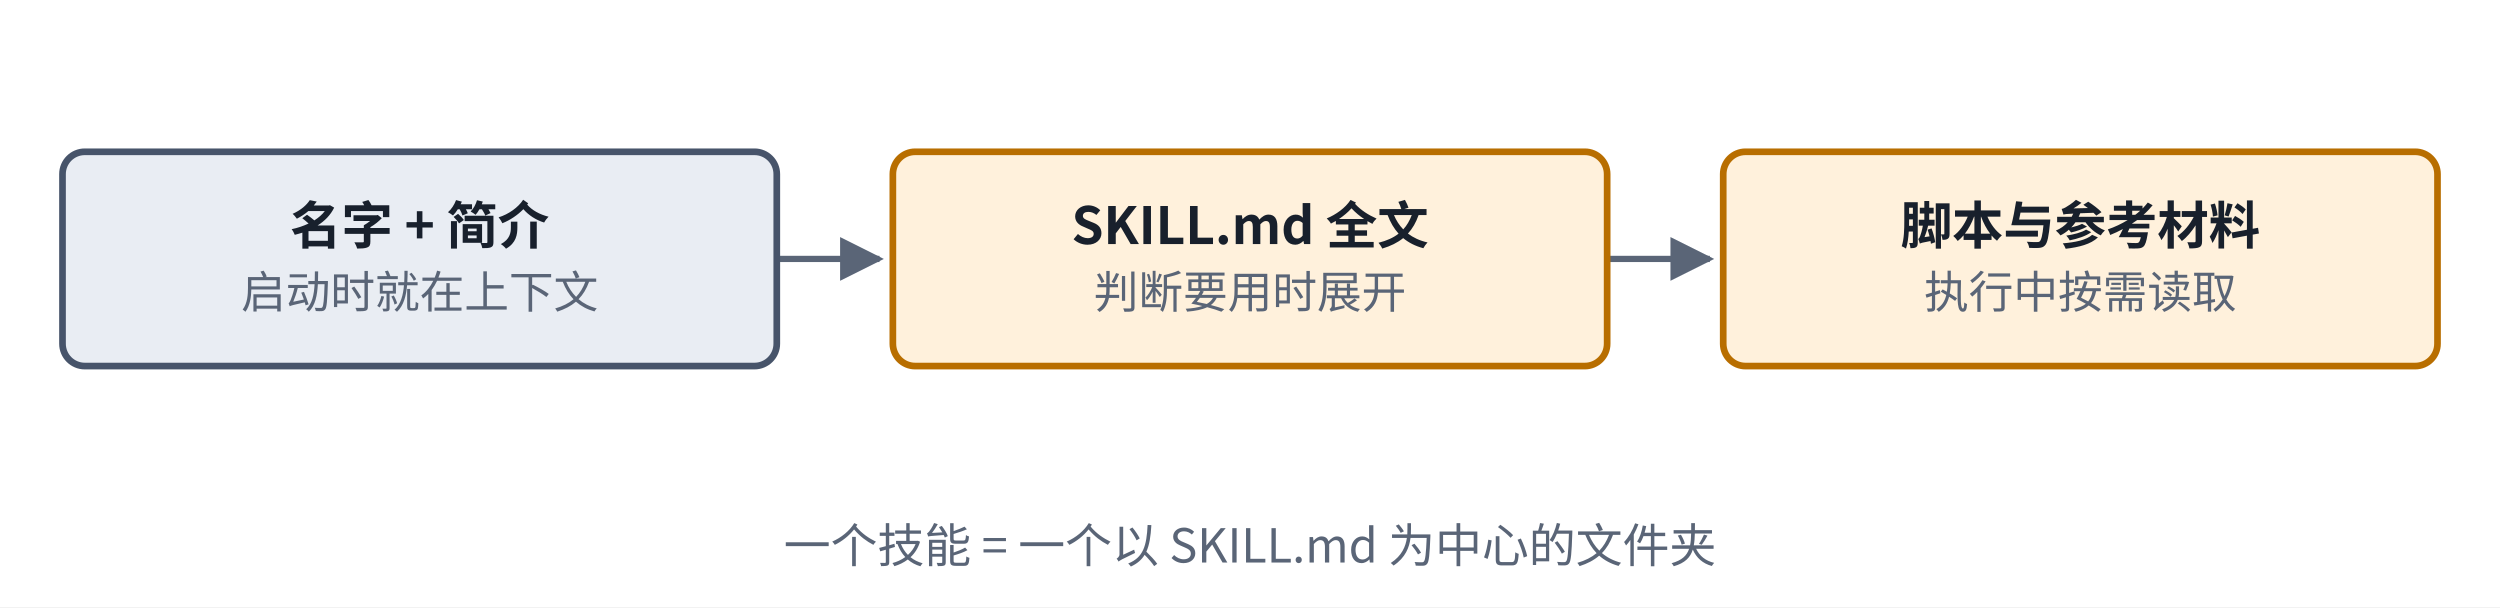
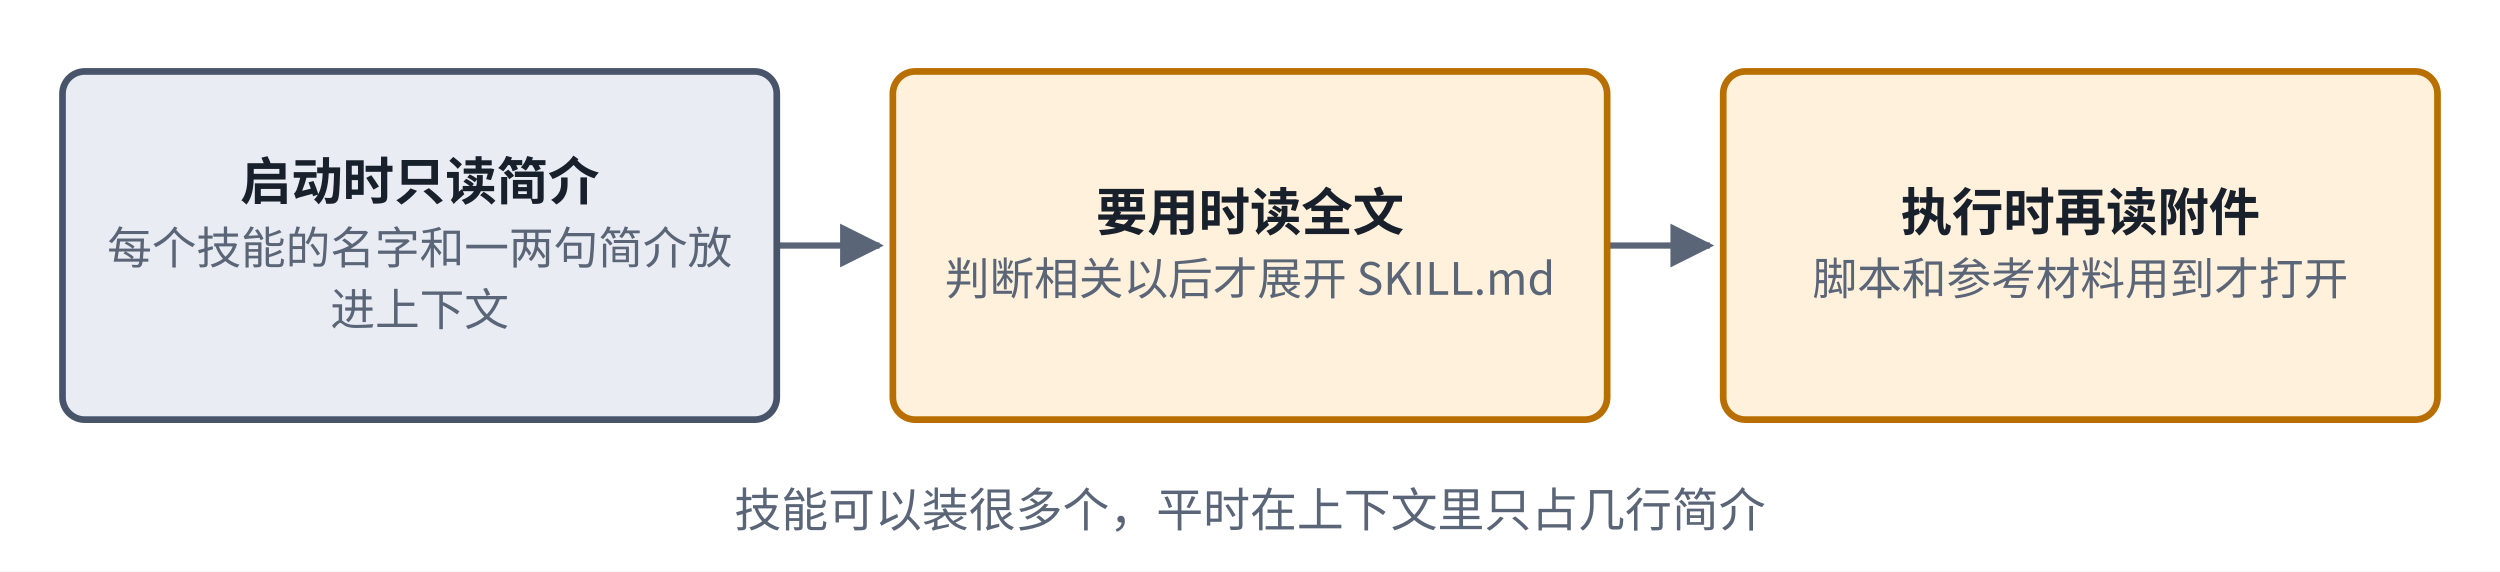
- <svg xmlns="http://www.w3.org/2000/svg" viewBox="0 0 560 136" width="560" height="136" role="img" aria-label="Agent Skills 渐进展开">
+ <svg xmlns="http://www.w3.org/2000/svg" viewBox="0 0 560 128" width="560" height="128" role="img" aria-label="Agent Skills 渐进展开">
  <defs>
    <marker id="ah-carde4" viewBox="0 0 10 10" refX="9" refY="5" markerWidth="7" markerHeight="7" orient="auto-start-reverse">
      <path d="M0,0 L10,5 L0,10 z" fill="#5A6577" />
    </marker>
  </defs>
-   <rect x="0" y="0" width="560" height="136" fill="#ffffff" />
-   <path d="M174,58 L197,58" fill="none" stroke="#5A6577" stroke-width="1.4" marker-end="url(#ah-carde4)" />
-   <path d="M360,58 L383,58" fill="none" stroke="#5A6577" stroke-width="1.4" marker-end="url(#ah-carde4)" />
-   <rect x="14" y="34" width="160" height="48" rx="5" fill="#E9EDF3" stroke="#47546A" stroke-width="1.5" />
-   <rect x="200" y="34" width="160" height="48" rx="5" fill="#FFF1DC" stroke="#B86E00" stroke-width="1.5" />
-   <rect x="386" y="34" width="160" height="48" rx="5" fill="#FFF1DC" stroke="#B86E00" stroke-width="1.5" />
-   <text x="94" y="54.665" text-anchor="middle" font-size="11.5" font-weight="600" fill="#18202C" font-family="PingFang SC, Noto Sans CJK SC, Microsoft YaHei, sans-serif">名字 + 简介</text>
-   <text x="94" y="69.035" text-anchor="middle" font-size="10" font-weight="400" fill="#5A6577" font-family="PingFang SC, Noto Sans CJK SC, Microsoft YaHei, sans-serif">启动时就在上下文</text>
-   <text x="280" y="54.665" text-anchor="middle" font-size="11.5" font-weight="600" fill="#18202C" font-family="PingFang SC, Noto Sans CJK SC, Microsoft YaHei, sans-serif">SKILL.md 全文</text>
-   <text x="280" y="69.035" text-anchor="middle" font-size="10" font-weight="400" fill="#5A6577" font-family="PingFang SC, Noto Sans CJK SC, Microsoft YaHei, sans-serif">判断要用时展开</text>
-   <text x="466" y="54.665" text-anchor="middle" font-size="11.5" font-weight="600" fill="#18202C" font-family="PingFang SC, Noto Sans CJK SC, Microsoft YaHei, sans-serif">脚本与参考材料</text>
-   <text x="466" y="69.035" text-anchor="middle" font-size="10" font-weight="400" fill="#5A6577" font-family="PingFang SC, Noto Sans CJK SC, Microsoft YaHei, sans-serif">执行中按需读取</text>
-   <text x="280" y="126" text-anchor="middle" font-size="10.5" font-weight="500" fill="#5A6577" font-family="PingFang SC, Noto Sans CJK SC, Microsoft YaHei, sans-serif">一个技能 = 一个以 SKILL.md 为中心的文件夹</text>
+   <rect x="0" y="0" width="560" height="128" fill="#ffffff" />
+   <path d="M174,55 L197,55" fill="none" stroke="#5A6577" stroke-width="1.4" marker-end="url(#ah-carde4)" />
+   <path d="M360,55 L383,55" fill="none" stroke="#5A6577" stroke-width="1.4" marker-end="url(#ah-carde4)" />
+   <rect x="14" y="16" width="160" height="78" rx="5" fill="#E9EDF3" stroke="#47546A" stroke-width="1.5" />
+   <rect x="200" y="16" width="160" height="78" rx="5" fill="#FFF1DC" stroke="#B86E00" stroke-width="1.5" />
+   <rect x="386" y="16" width="160" height="78" rx="5" fill="#FFF1DC" stroke="#B86E00" stroke-width="1.5" />
+   <text x="94" y="44.765" text-anchor="middle" font-size="11.5" font-weight="600" fill="#18202C" font-family="PingFang SC, Noto Sans CJK SC, Microsoft YaHei, sans-serif">启动时只读简介</text>
+   <text x="94" y="59.135" text-anchor="middle" font-size="10" font-weight="400" fill="#5A6577" font-family="PingFang SC, Noto Sans CJK SC, Microsoft YaHei, sans-serif">每个技能的名字和一两句简介放</text>
+   <text x="94" y="72.935" text-anchor="middle" font-size="10" font-weight="400" fill="#5A6577" font-family="PingFang SC, Noto Sans CJK SC, Microsoft YaHei, sans-serif">进上下文</text>
+   <text x="280" y="51.665" text-anchor="middle" font-size="11.5" font-weight="600" fill="#18202C" font-family="PingFang SC, Noto Sans CJK SC, Microsoft YaHei, sans-serif">要用时读全文</text>
+   <text x="280" y="66.035" text-anchor="middle" font-size="10" font-weight="400" fill="#5A6577" font-family="PingFang SC, Noto Sans CJK SC, Microsoft YaHei, sans-serif">判断相关以后才展开 SKILL.md</text>
+   <text x="466" y="51.665" text-anchor="middle" font-size="11.5" font-weight="600" fill="#18202C" font-family="PingFang SC, Noto Sans CJK SC, Microsoft YaHei, sans-serif">执行时再读附件</text>
+   <text x="466" y="66.035" text-anchor="middle" font-size="10" font-weight="400" fill="#5A6577" font-family="PingFang SC, Noto Sans CJK SC, Microsoft YaHei, sans-serif">脚本和参考材料用到才打开</text>
+   <text x="280" y="118" text-anchor="middle" font-size="10.5" font-weight="500" fill="#5A6577" font-family="PingFang SC, Noto Sans CJK SC, Microsoft YaHei, sans-serif">技能可以装很多个，平时在上下文里只占几行简介</text>
</svg>
